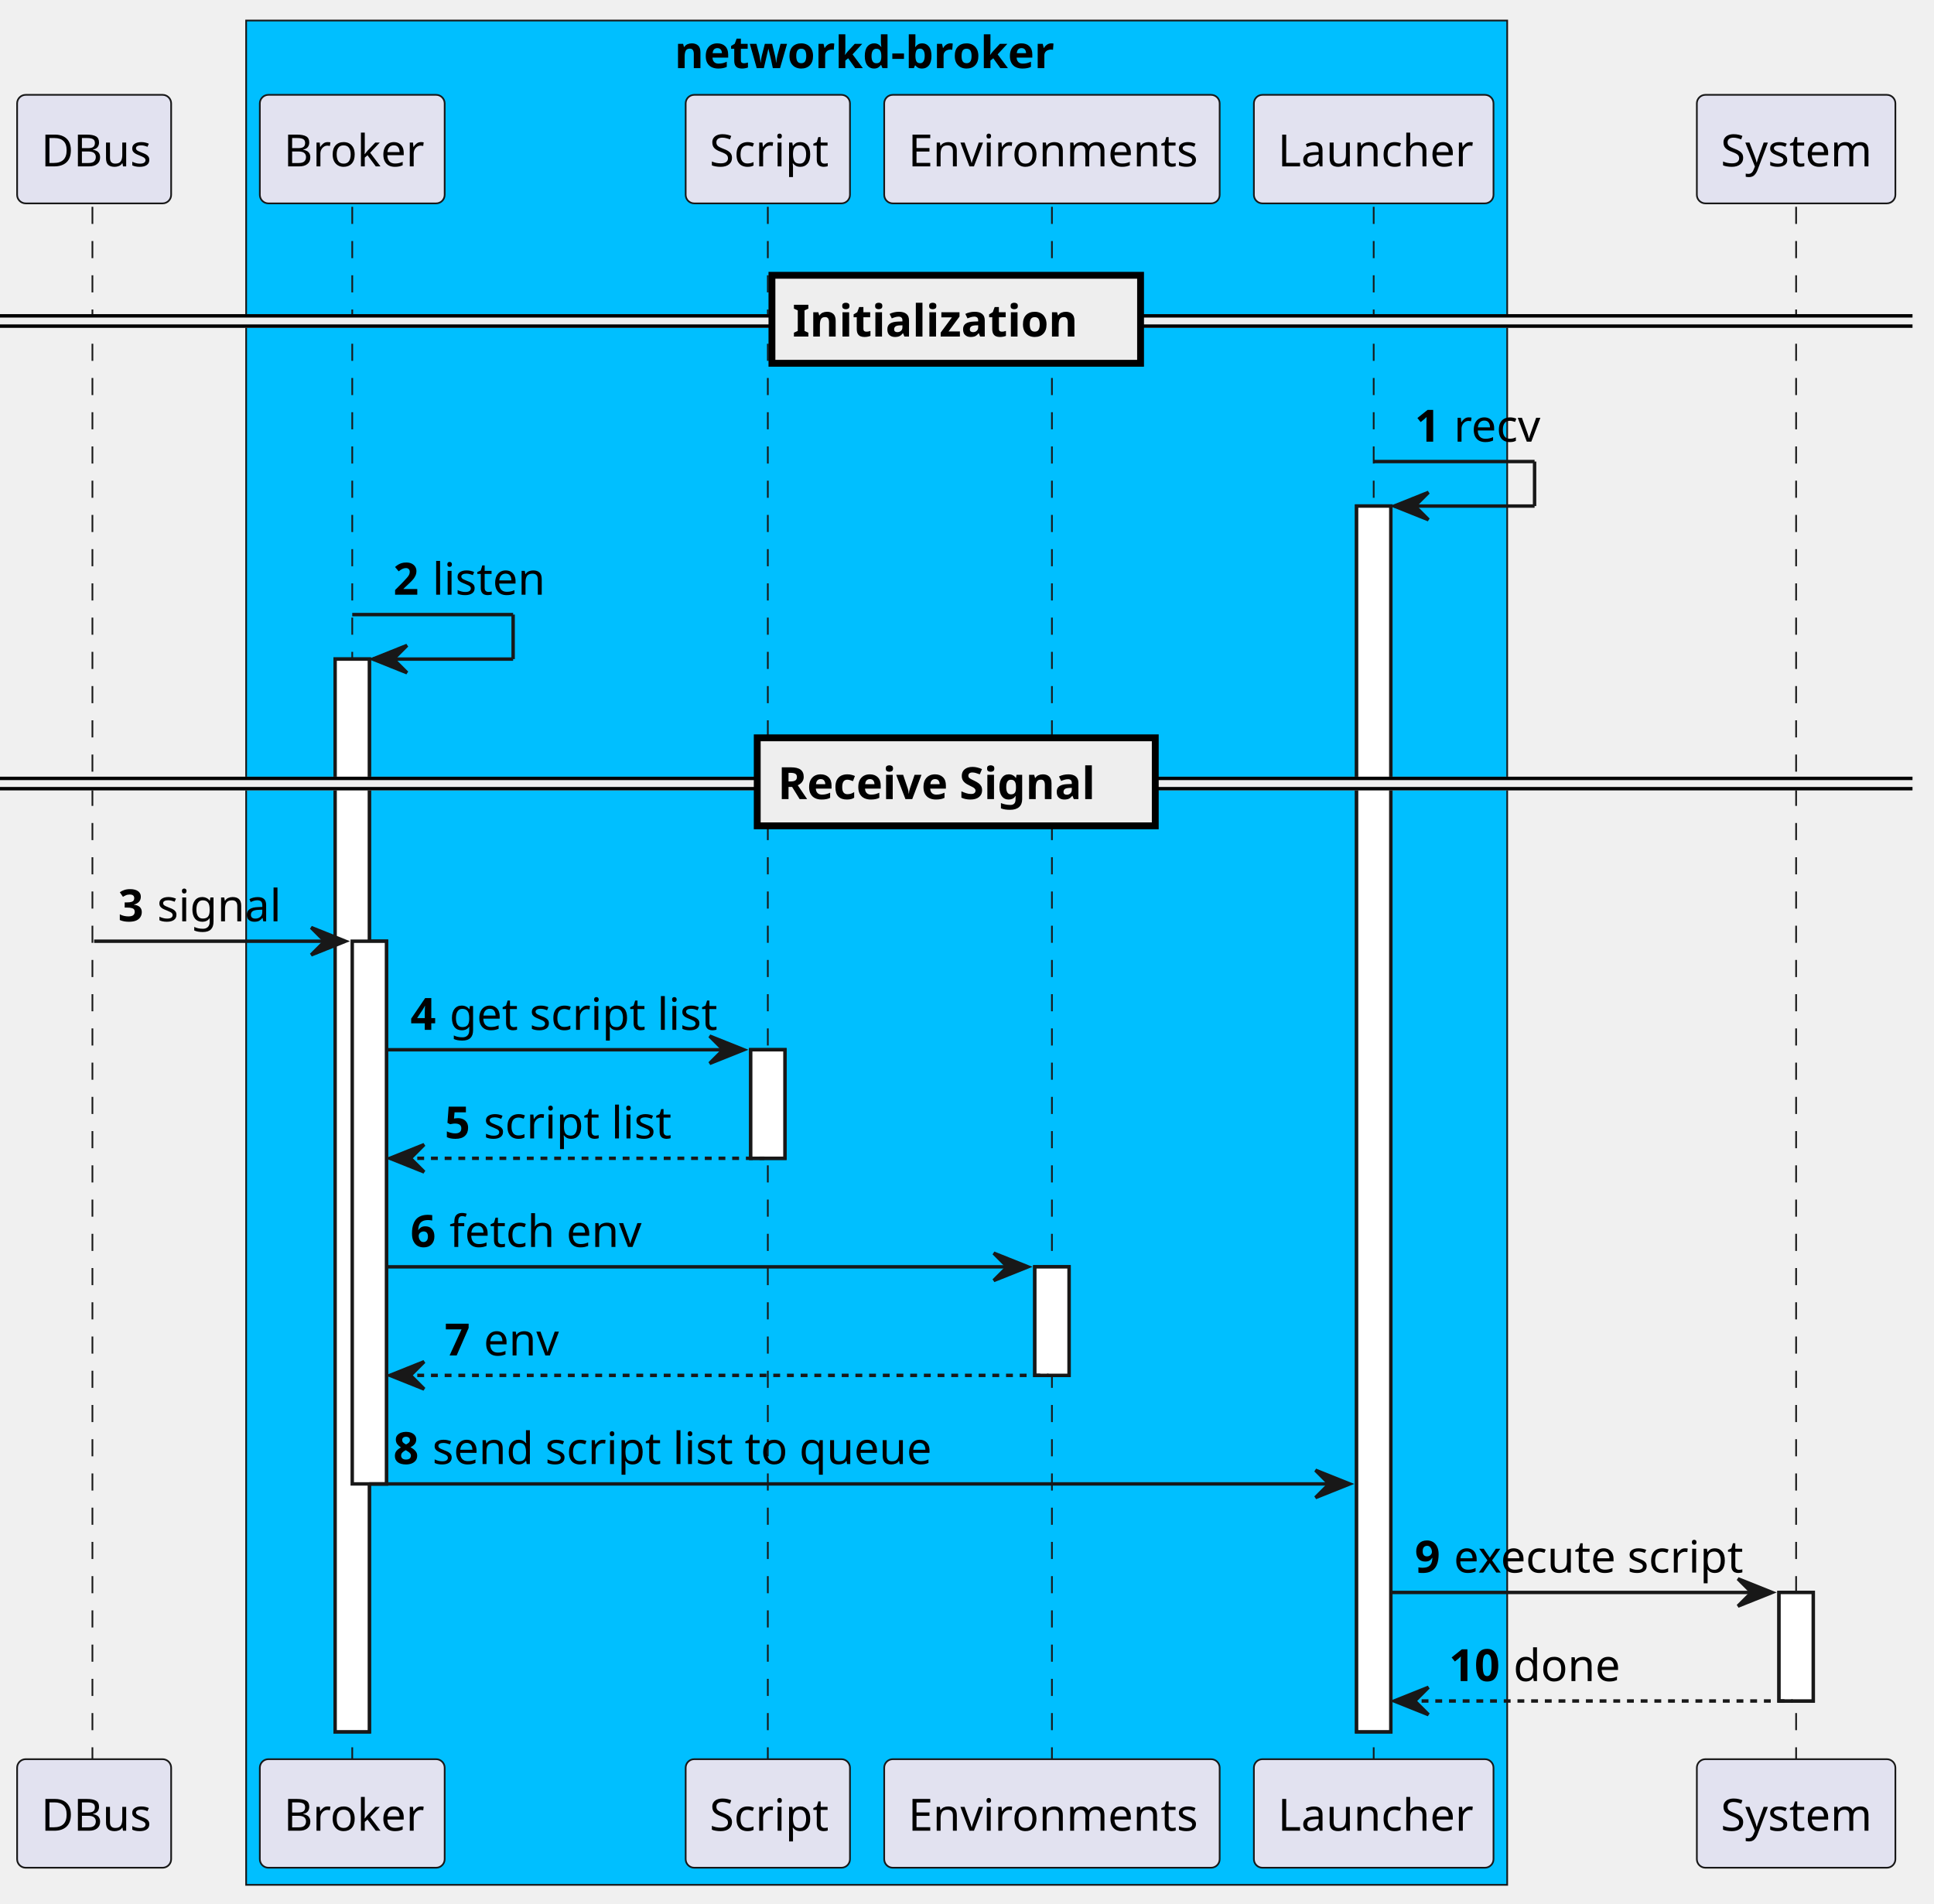
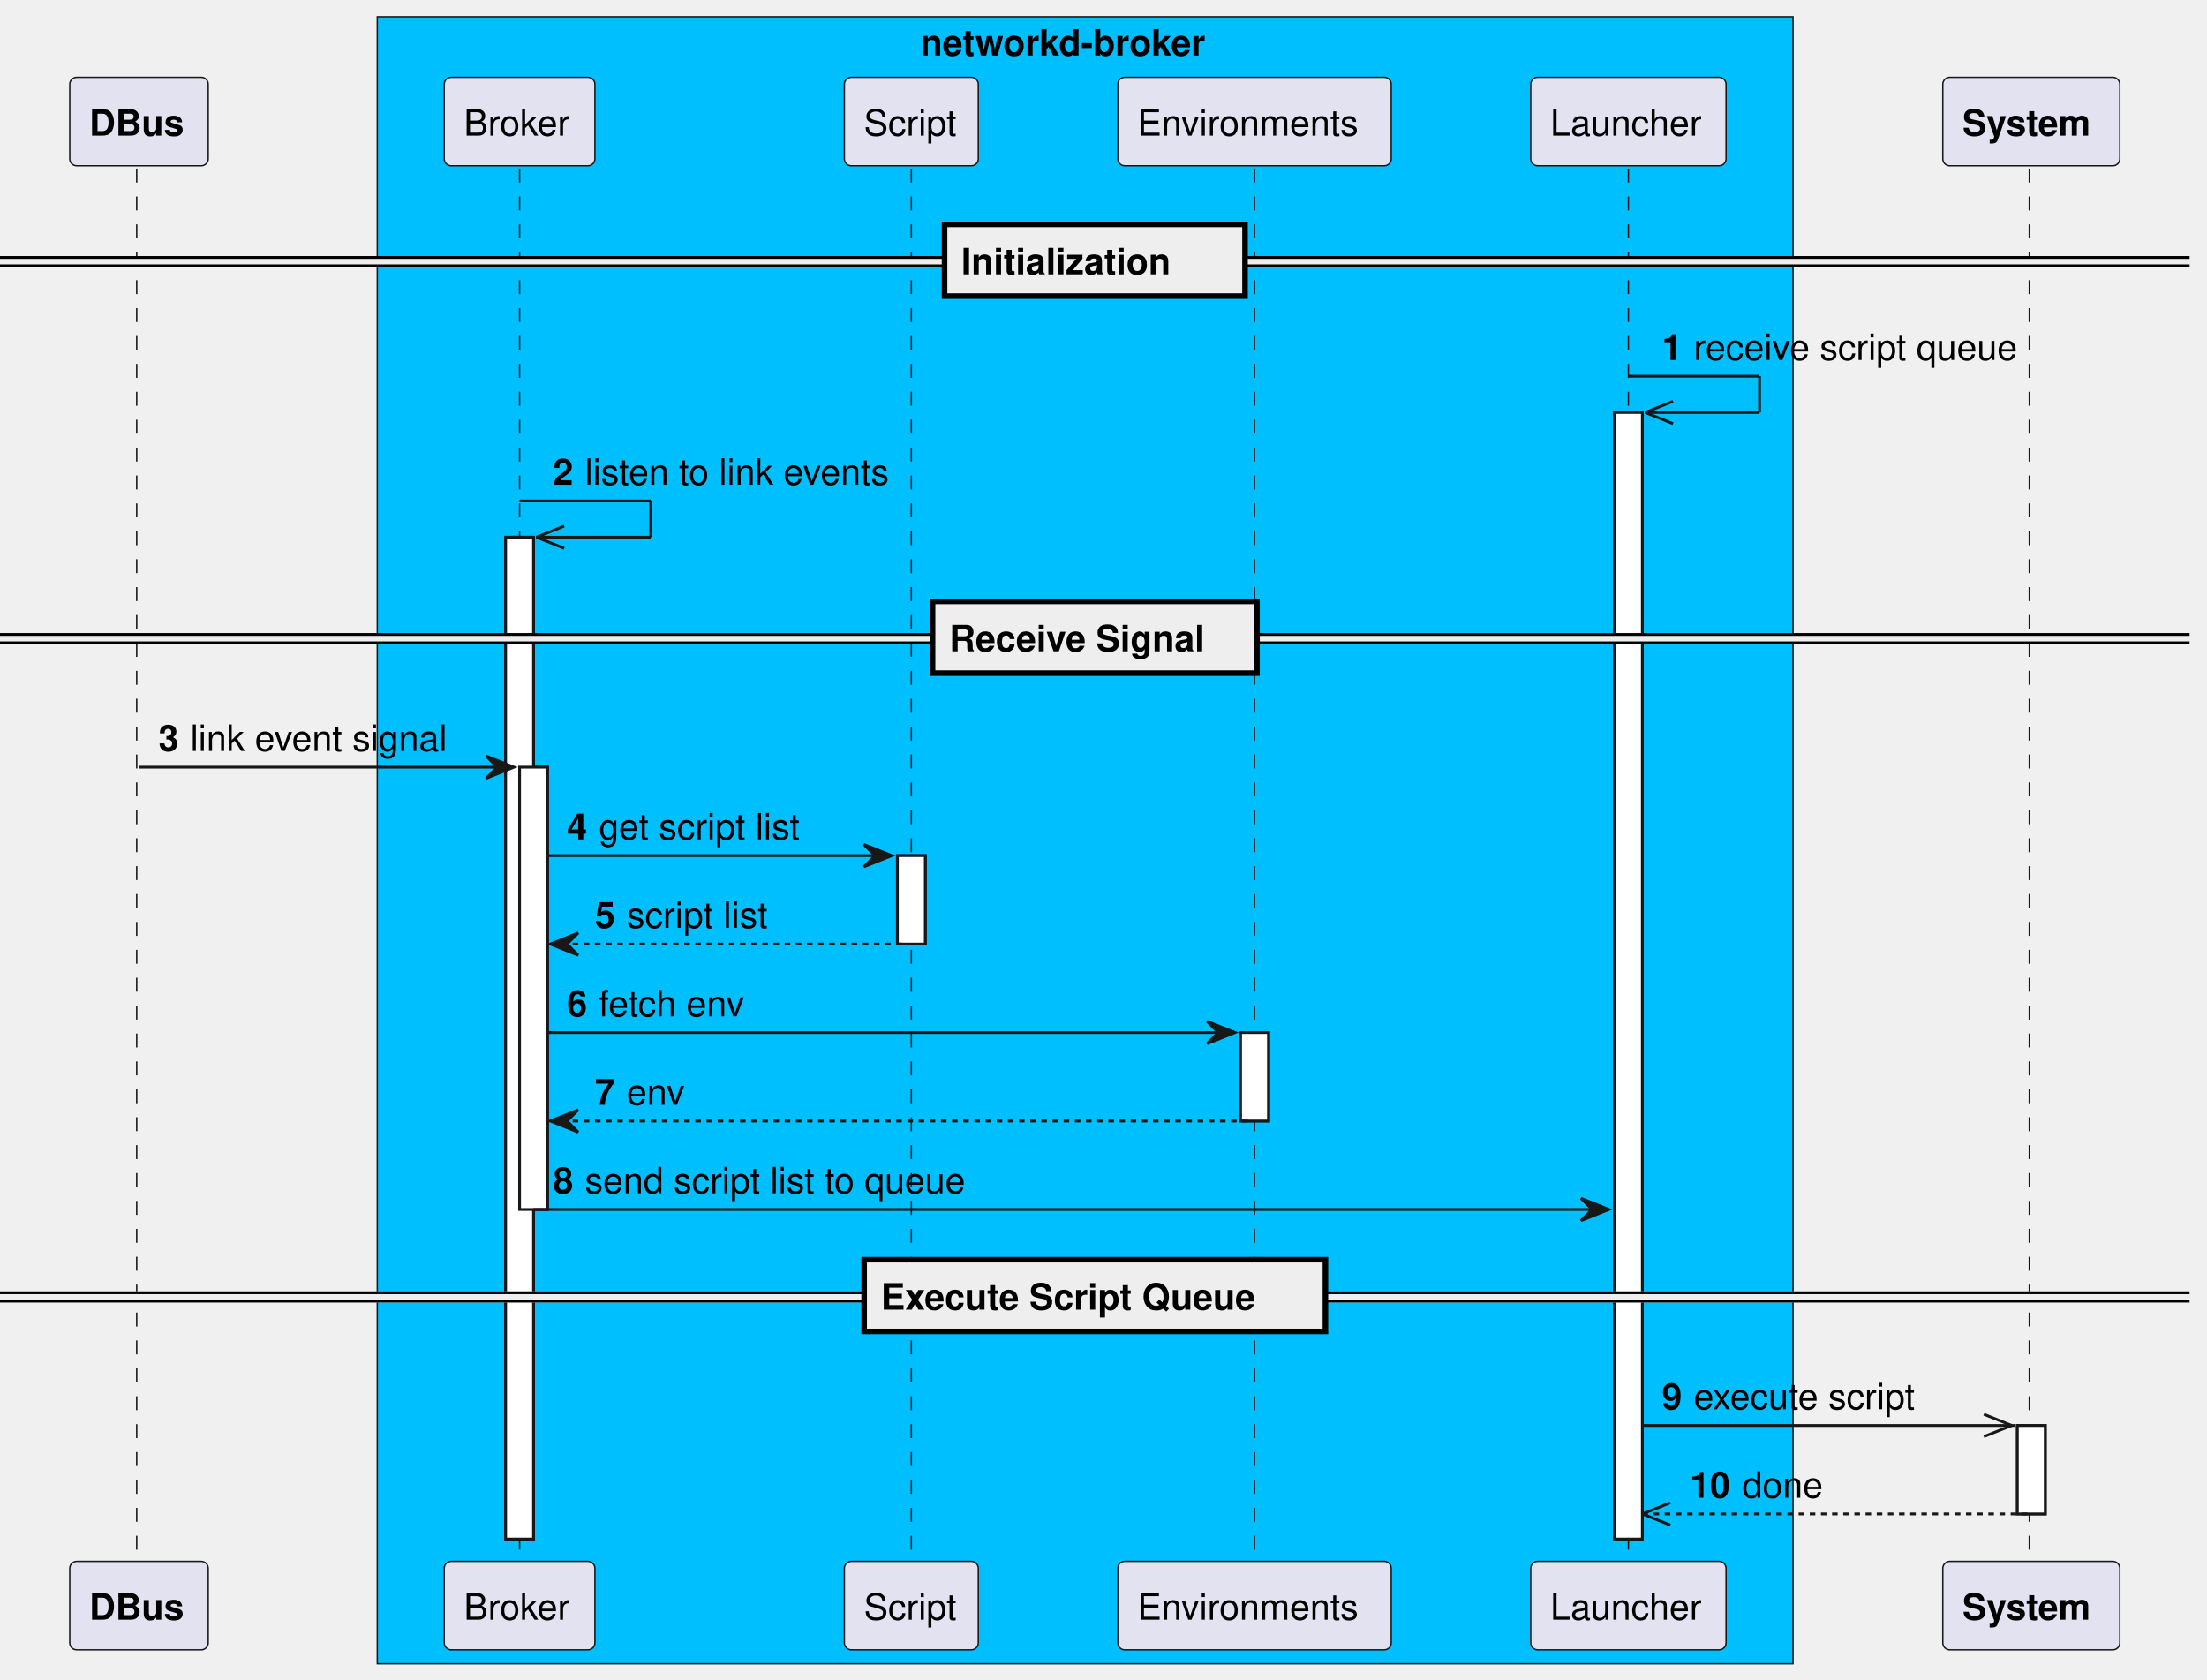
- <svg xmlns="http://www.w3.org/2000/svg" contentStyleType="text/css" height="556px" preserveAspectRatio="none" style="width:565px;height:556px;background:#F0FFFF;" version="1.1" viewBox="0 0 565 556" width="565px" zoomAndPan="magnify">
+ <svg xmlns="http://www.w3.org/2000/svg" contentStyleType="text/css" height="602px" preserveAspectRatio="none" style="width:791px;height:602px;background:#F0FFFF;" version="1.1" viewBox="0 0 791 602" width="791px" zoomAndPan="magnify">
  <defs />
  <g>
-     <rect fill="#00BFFF" height="544.59" style="stroke:#181818;stroke-width:0.5;" width="368.406" x="71.906" y="6" />
-     <text fill="#000000" font-family="&quot;FuraCode Nerd Font&quot;" font-size="13" font-weight="bold" lengthAdjust="spacing" textLength="118.094" x="197.062" y="19.897">networkd-broker</text>
-     <rect fill="#FFFFFF" height="313.354" style="stroke:#181818;stroke-width:1.0;" width="10" x="97.906" y="192.53" />
-     <rect fill="#FFFFFF" height="158.53" style="stroke:#181818;stroke-width:1.0;" width="10" x="102.906" y="274.942" />
-     <rect fill="#FFFFFF" height="31.706" style="stroke:#181818;stroke-width:1.0;" width="10" x="219.312" y="306.648" />
-     <rect fill="#FFFFFF" height="31.706" style="stroke:#181818;stroke-width:1.0;" width="10" x="302.312" y="370.06" />
-     <rect fill="#FFFFFF" height="358.06" style="stroke:#181818;stroke-width:1.0;" width="10" x="396.312" y="147.824" />
-     <rect fill="#FFFFFF" height="31.706" style="stroke:#181818;stroke-width:1.0;" width="10" x="519.719" y="465.178" />
-     <line style="stroke:#181818;stroke-width:0.5;stroke-dasharray:5.0,5.0;" x1="27" x2="27" y1="60.412" y2="514.884" />
-     <line style="stroke:#181818;stroke-width:0.5;stroke-dasharray:5.0,5.0;" x1="102.906" x2="102.906" y1="60.412" y2="514.884" />
-     <line style="stroke:#181818;stroke-width:0.5;stroke-dasharray:5.0,5.0;" x1="224.312" x2="224.312" y1="60.412" y2="514.884" />
-     <line style="stroke:#181818;stroke-width:0.5;stroke-dasharray:5.0,5.0;" x1="307.312" x2="307.312" y1="60.412" y2="514.884" />
-     <line style="stroke:#181818;stroke-width:0.5;stroke-dasharray:5.0,5.0;" x1="401.312" x2="401.312" y1="60.412" y2="514.884" />
-     <line style="stroke:#181818;stroke-width:0.5;stroke-dasharray:5.0,5.0;" x1="524.719" x2="524.719" y1="60.412" y2="514.884" />
-     <rect fill="#E2E2F0" height="31.706" rx="2.5" ry="2.5" style="stroke:#181818;stroke-width:0.5;" width="45" x="5" y="27.706" />
-     <text fill="#000000" font-family="&quot;FuraCode Nerd Font&quot;" font-size="13" lengthAdjust="spacing" textLength="31" x="12" y="48.603">DBus</text>
-     <rect fill="#E2E2F0" height="31.706" rx="2.5" ry="2.5" style="stroke:#181818;stroke-width:0.5;" width="45" x="5" y="513.884" />
-     <text fill="#000000" font-family="&quot;FuraCode Nerd Font&quot;" font-size="13" lengthAdjust="spacing" textLength="31" x="12" y="534.781">DBus</text>
-     <rect fill="#E2E2F0" height="31.706" rx="2.5" ry="2.5" style="stroke:#181818;stroke-width:0.5;" width="54" x="75.906" y="27.706" />
-     <text fill="#000000" font-family="&quot;FuraCode Nerd Font&quot;" font-size="13" lengthAdjust="spacing" textLength="40" x="82.906" y="48.603">Broker</text>
-     <rect fill="#E2E2F0" height="31.706" rx="2.5" ry="2.5" style="stroke:#181818;stroke-width:0.5;" width="54" x="75.906" y="513.884" />
-     <text fill="#000000" font-family="&quot;FuraCode Nerd Font&quot;" font-size="13" lengthAdjust="spacing" textLength="40" x="82.906" y="534.781">Broker</text>
-     <rect fill="#E2E2F0" height="31.706" rx="2.5" ry="2.5" style="stroke:#181818;stroke-width:0.5;" width="48" x="200.312" y="27.706" />
-     <text fill="#000000" font-family="&quot;FuraCode Nerd Font&quot;" font-size="13" lengthAdjust="spacing" textLength="34" x="207.312" y="48.603">Script</text>
-     <rect fill="#E2E2F0" height="31.706" rx="2.5" ry="2.5" style="stroke:#181818;stroke-width:0.5;" width="48" x="200.312" y="513.884" />
-     <text fill="#000000" font-family="&quot;FuraCode Nerd Font&quot;" font-size="13" lengthAdjust="spacing" textLength="34" x="207.312" y="534.781">Script</text>
-     <rect fill="#E2E2F0" height="31.706" rx="2.5" ry="2.5" style="stroke:#181818;stroke-width:0.5;" width="98" x="258.312" y="27.706" />
-     <text fill="#000000" font-family="&quot;FuraCode Nerd Font&quot;" font-size="13" lengthAdjust="spacing" textLength="84" x="265.312" y="48.603">Environments</text>
-     <rect fill="#E2E2F0" height="31.706" rx="2.5" ry="2.5" style="stroke:#181818;stroke-width:0.5;" width="98" x="258.312" y="513.884" />
-     <text fill="#000000" font-family="&quot;FuraCode Nerd Font&quot;" font-size="13" lengthAdjust="spacing" textLength="84" x="265.312" y="534.781">Environments</text>
-     <rect fill="#E2E2F0" height="31.706" rx="2.5" ry="2.5" style="stroke:#181818;stroke-width:0.5;" width="70" x="366.312" y="27.706" />
-     <text fill="#000000" font-family="&quot;FuraCode Nerd Font&quot;" font-size="13" lengthAdjust="spacing" textLength="56" x="373.312" y="48.603">Launcher</text>
-     <rect fill="#E2E2F0" height="31.706" rx="2.5" ry="2.5" style="stroke:#181818;stroke-width:0.5;" width="70" x="366.312" y="513.884" />
-     <text fill="#000000" font-family="&quot;FuraCode Nerd Font&quot;" font-size="13" lengthAdjust="spacing" textLength="56" x="373.312" y="534.781">Launcher</text>
-     <rect fill="#E2E2F0" height="31.706" rx="2.5" ry="2.5" style="stroke:#181818;stroke-width:0.5;" width="58" x="495.719" y="27.706" />
-     <text fill="#000000" font-family="&quot;FuraCode Nerd Font&quot;" font-size="13" lengthAdjust="spacing" textLength="44" x="502.719" y="48.603">System</text>
-     <rect fill="#E2E2F0" height="31.706" rx="2.5" ry="2.5" style="stroke:#181818;stroke-width:0.5;" width="58" x="495.719" y="513.884" />
-     <text fill="#000000" font-family="&quot;FuraCode Nerd Font&quot;" font-size="13" lengthAdjust="spacing" textLength="44" x="502.719" y="534.781">System</text>
-     <rect fill="#FFFFFF" height="313.354" style="stroke:#181818;stroke-width:1.0;" width="10" x="97.906" y="192.53" />
-     <rect fill="#FFFFFF" height="158.53" style="stroke:#181818;stroke-width:1.0;" width="10" x="102.906" y="274.942" />
-     <rect fill="#FFFFFF" height="31.706" style="stroke:#181818;stroke-width:1.0;" width="10" x="219.312" y="306.648" />
-     <rect fill="#FFFFFF" height="31.706" style="stroke:#181818;stroke-width:1.0;" width="10" x="302.312" y="370.06" />
-     <rect fill="#FFFFFF" height="358.06" style="stroke:#181818;stroke-width:1.0;" width="10" x="396.312" y="147.824" />
-     <rect fill="#FFFFFF" height="31.706" style="stroke:#181818;stroke-width:1.0;" width="10" x="519.719" y="465.178" />
-     <rect fill="#EEEEEE" height="3" style="stroke:#EEEEEE;stroke-width:1.0;" width="558.719" x="0" y="92.265" />
-     <line style="stroke:#000000;stroke-width:1.0;" x1="0" x2="558.719" y1="92.265" y2="92.265" />
-     <line style="stroke:#000000;stroke-width:1.0;" x1="0" x2="558.719" y1="95.265" y2="95.265" />
-     <rect fill="#EEEEEE" height="25.706" style="stroke:#000000;stroke-width:2.0;" width="107.688" x="225.516" y="80.412" />
-     <text fill="#000000" font-family="&quot;FuraCode Nerd Font&quot;" font-size="13" font-weight="bold" lengthAdjust="spacing" textLength="90.688" x="231.516" y="98.309">Initialization</text>
-     <line style="stroke:#181818;stroke-width:1.0;" x1="401.312" x2="448.312" y1="134.824" y2="134.824" />
-     <line style="stroke:#181818;stroke-width:1.0;" x1="448.312" x2="448.312" y1="134.824" y2="147.824" />
-     <line style="stroke:#181818;stroke-width:1.0;" x1="407.312" x2="448.312" y1="147.824" y2="147.824" />
-     <polygon fill="#181818" points="417.312,143.824,407.312,147.824,417.312,151.824,413.312,147.824" style="stroke:#181818;stroke-width:1.0;" />
-     <text fill="#000000" font-family="&quot;FuraCode Nerd Font&quot;" font-size="13" font-weight="bold" lengthAdjust="spacing" textLength="7.406" x="413.312" y="129.015">1</text>
-     <text fill="#000000" font-family="&quot;FuraCode Nerd Font&quot;" font-size="13" lengthAdjust="spacing" textLength="25" x="424.719" y="129.015">recv</text>
-     <line style="stroke:#181818;stroke-width:1.0;" x1="102.906" x2="149.906" y1="179.53" y2="179.53" />
-     <line style="stroke:#181818;stroke-width:1.0;" x1="149.906" x2="149.906" y1="179.53" y2="192.53" />
-     <line style="stroke:#181818;stroke-width:1.0;" x1="108.906" x2="149.906" y1="192.53" y2="192.53" />
-     <polygon fill="#181818" points="118.906,188.53,108.906,192.53,118.906,196.53,114.906,192.53" style="stroke:#181818;stroke-width:1.0;" />
-     <text fill="#000000" font-family="&quot;FuraCode Nerd Font&quot;" font-size="13" font-weight="bold" lengthAdjust="spacing" textLength="7.406" x="114.906" y="173.721">2</text>
-     <text fill="#000000" font-family="&quot;FuraCode Nerd Font&quot;" font-size="13" lengthAdjust="spacing" textLength="32" x="126.312" y="173.721">listen</text>
-     <rect fill="#EEEEEE" height="3" style="stroke:#EEEEEE;stroke-width:1.0;" width="558.719" x="0" y="227.383" />
-     <line style="stroke:#000000;stroke-width:1.0;" x1="0" x2="558.719" y1="227.383" y2="227.383" />
-     <line style="stroke:#000000;stroke-width:1.0;" x1="0" x2="558.719" y1="230.383" y2="230.383" />
-     <rect fill="#EEEEEE" height="25.706" style="stroke:#000000;stroke-width:2.0;" width="116.281" x="221.219" y="215.53" />
-     <text fill="#000000" font-family="&quot;FuraCode Nerd Font&quot;" font-size="13" font-weight="bold" lengthAdjust="spacing" textLength="99.281" x="227.219" y="233.427">Receive Signal</text>
-     <polygon fill="#181818" points="90.906,270.942,100.906,274.942,90.906,278.942,94.906,274.942" style="stroke:#181818;stroke-width:1.0;" />
-     <line style="stroke:#181818;stroke-width:1.0;" x1="27.5" x2="96.906" y1="274.942" y2="274.942" />
-     <text fill="#000000" font-family="&quot;FuraCode Nerd Font&quot;" font-size="13" font-weight="bold" lengthAdjust="spacing" textLength="7.406" x="34.5" y="269.133">3</text>
-     <text fill="#000000" font-family="&quot;FuraCode Nerd Font&quot;" font-size="13" lengthAdjust="spacing" textLength="35" x="45.906" y="269.133">signal</text>
-     <polygon fill="#181818" points="207.312,302.648,217.312,306.648,207.312,310.648,211.312,306.648" style="stroke:#181818;stroke-width:1.0;" />
-     <line style="stroke:#181818;stroke-width:1.0;" x1="112.906" x2="213.312" y1="306.648" y2="306.648" />
-     <text fill="#000000" font-family="&quot;FuraCode Nerd Font&quot;" font-size="13" font-weight="bold" lengthAdjust="spacing" textLength="7.406" x="119.906" y="300.839">4</text>
-     <text fill="#000000" font-family="&quot;FuraCode Nerd Font&quot;" font-size="13" lengthAdjust="spacing" textLength="76" x="131.312" y="300.839">get script list</text>
-     <polygon fill="#181818" points="123.906,334.354,113.906,338.354,123.906,342.354,119.906,338.354" style="stroke:#181818;stroke-width:1.0;" />
-     <line style="stroke:#181818;stroke-width:1.0;stroke-dasharray:2.0,2.0;" x1="117.906" x2="223.312" y1="338.354" y2="338.354" />
-     <text fill="#000000" font-family="&quot;FuraCode Nerd Font&quot;" font-size="13" font-weight="bold" lengthAdjust="spacing" textLength="7.406" x="129.906" y="332.545">5</text>
-     <text fill="#000000" font-family="&quot;FuraCode Nerd Font&quot;" font-size="13" lengthAdjust="spacing" textLength="53" x="141.312" y="332.545">script list</text>
-     <polygon fill="#181818" points="290.312,366.06,300.312,370.06,290.312,374.06,294.312,370.06" style="stroke:#181818;stroke-width:1.0;" />
-     <line style="stroke:#181818;stroke-width:1.0;" x1="112.906" x2="296.312" y1="370.06" y2="370.06" />
-     <text fill="#000000" font-family="&quot;FuraCode Nerd Font&quot;" font-size="13" font-weight="bold" lengthAdjust="spacing" textLength="7.406" x="119.906" y="364.251">6</text>
-     <text fill="#000000" font-family="&quot;FuraCode Nerd Font&quot;" font-size="13" lengthAdjust="spacing" textLength="55" x="131.312" y="364.251">fetch env</text>
-     <polygon fill="#181818" points="123.906,397.766,113.906,401.766,123.906,405.766,119.906,401.766" style="stroke:#181818;stroke-width:1.0;" />
-     <line style="stroke:#181818;stroke-width:1.0;stroke-dasharray:2.0,2.0;" x1="117.906" x2="306.312" y1="401.766" y2="401.766" />
-     <text fill="#000000" font-family="&quot;FuraCode Nerd Font&quot;" font-size="13" font-weight="bold" lengthAdjust="spacing" textLength="7.406" x="129.906" y="395.957">7</text>
-     <text fill="#000000" font-family="&quot;FuraCode Nerd Font&quot;" font-size="13" lengthAdjust="spacing" textLength="22" x="141.312" y="395.957">env</text>
-     <polygon fill="#181818" points="384.312,429.472,394.312,433.472,384.312,437.472,388.312,433.472" style="stroke:#181818;stroke-width:1.0;" />
-     <line style="stroke:#181818;stroke-width:1.0;" x1="107.906" x2="390.312" y1="433.472" y2="433.472" />
-     <text fill="#000000" font-family="&quot;FuraCode Nerd Font&quot;" font-size="13" font-weight="bold" lengthAdjust="spacing" textLength="7.406" x="114.906" y="427.663">8</text>
-     <text fill="#000000" font-family="&quot;FuraCode Nerd Font&quot;" font-size="13" lengthAdjust="spacing" textLength="142" x="126.312" y="427.663">send script list to queue</text>
-     <polygon fill="#181818" points="507.719,461.178,517.719,465.178,507.719,469.178,511.719,465.178" style="stroke:#181818;stroke-width:1.0;" />
-     <line style="stroke:#181818;stroke-width:1.0;" x1="406.312" x2="513.719" y1="465.178" y2="465.178" />
-     <text fill="#000000" font-family="&quot;FuraCode Nerd Font&quot;" font-size="13" font-weight="bold" lengthAdjust="spacing" textLength="7.406" x="413.312" y="459.369">9</text>
-     <text fill="#000000" font-family="&quot;FuraCode Nerd Font&quot;" font-size="13" lengthAdjust="spacing" textLength="83" x="424.719" y="459.369">execute script</text>
-     <polygon fill="#181818" points="417.312,492.884,407.312,496.884,417.312,500.884,413.312,496.884" style="stroke:#181818;stroke-width:1.0;" />
-     <line style="stroke:#181818;stroke-width:1.0;stroke-dasharray:2.0,2.0;" x1="411.312" x2="523.719" y1="496.884" y2="496.884" />
-     <text fill="#000000" font-family="&quot;FuraCode Nerd Font&quot;" font-size="13" font-weight="bold" lengthAdjust="spacing" textLength="14.812" x="423.312" y="491.075">10</text>
-     <text fill="#000000" font-family="&quot;FuraCode Nerd Font&quot;" font-size="13" lengthAdjust="spacing" textLength="31" x="442.125" y="491.075">done</text>
+     <rect fill="#00BFFF" height="590.296" style="stroke:#181818;stroke-width:0.5;" width="507.406" x="135.219" y="6" />
+     <text fill="#000000" font-family="&quot;Helvetica&quot;" font-size="13" font-weight="bold" lengthAdjust="spacing" textLength="118.094" x="329.875" y="19.897">networkd-broker</text>
+     <rect fill="#FFFFFF" height="359.06" style="stroke:#181818;stroke-width:1.0;" width="10" x="181.219" y="192.53" />
+     <rect fill="#FFFFFF" height="158.53" style="stroke:#181818;stroke-width:1.0;" width="10" x="186.219" y="274.942" />
+     <rect fill="#FFFFFF" height="31.706" style="stroke:#181818;stroke-width:1.0;" width="10" x="321.625" y="306.648" />
+     <rect fill="#FFFFFF" height="31.706" style="stroke:#181818;stroke-width:1.0;" width="10" x="444.625" y="370.06" />
+     <rect fill="#FFFFFF" height="403.766" style="stroke:#181818;stroke-width:1.0;" width="10" x="578.625" y="147.824" />
+     <rect fill="#FFFFFF" height="31.706" style="stroke:#181818;stroke-width:1.0;" width="10" x="723.031" y="510.884" />
+     <line style="stroke:#181818;stroke-width:0.5;stroke-dasharray:5.0,5.0;" x1="49" x2="49" y1="60.412" y2="560.59" />
+     <line style="stroke:#181818;stroke-width:0.5;stroke-dasharray:5.0,5.0;" x1="186.219" x2="186.219" y1="60.412" y2="560.59" />
+     <line style="stroke:#181818;stroke-width:0.5;stroke-dasharray:5.0,5.0;" x1="326.625" x2="326.625" y1="60.412" y2="560.59" />
+     <line style="stroke:#181818;stroke-width:0.5;stroke-dasharray:5.0,5.0;" x1="449.625" x2="449.625" y1="60.412" y2="560.59" />
+     <line style="stroke:#181818;stroke-width:0.5;stroke-dasharray:5.0,5.0;" x1="583.625" x2="583.625" y1="60.412" y2="560.59" />
+     <line style="stroke:#181818;stroke-width:0.5;stroke-dasharray:5.0,5.0;" x1="727.312" x2="727.312" y1="60.412" y2="560.59" />
+     <rect fill="#E2E2F0" height="31.706" rx="2.5" ry="2.5" style="stroke:#181818;stroke-width:0.5;" width="49.625" x="25" y="27.706" />
+     <text fill="#000000" font-family="&quot;Helvetica&quot;" font-size="13" font-weight="bold" lengthAdjust="spacing" textLength="35.625" x="32" y="48.603">DBus</text>
+     <rect fill="#E2E2F0" height="31.706" rx="2.5" ry="2.5" style="stroke:#181818;stroke-width:0.5;" width="49.625" x="25" y="559.59" />
+     <text fill="#000000" font-family="&quot;Helvetica&quot;" font-size="13" font-weight="bold" lengthAdjust="spacing" textLength="35.625" x="32" y="580.487">DBus</text>
+     <rect fill="#E2E2F0" height="31.706" rx="2.5" ry="2.5" style="stroke:#181818;stroke-width:0.5;" width="54" x="159.219" y="27.706" />
+     <text fill="#000000" font-family="&quot;Helvetica&quot;" font-size="13" lengthAdjust="spacing" textLength="40" x="166.219" y="48.603">Broker</text>
+     <rect fill="#E2E2F0" height="31.706" rx="2.5" ry="2.5" style="stroke:#181818;stroke-width:0.5;" width="54" x="159.219" y="559.59" />
+     <text fill="#000000" font-family="&quot;Helvetica&quot;" font-size="13" lengthAdjust="spacing" textLength="40" x="166.219" y="580.487">Broker</text>
+     <rect fill="#E2E2F0" height="31.706" rx="2.5" ry="2.5" style="stroke:#181818;stroke-width:0.5;" width="48" x="302.625" y="27.706" />
+     <text fill="#000000" font-family="&quot;Helvetica&quot;" font-size="13" lengthAdjust="spacing" textLength="34" x="309.625" y="48.603">Script</text>
+     <rect fill="#E2E2F0" height="31.706" rx="2.5" ry="2.5" style="stroke:#181818;stroke-width:0.5;" width="48" x="302.625" y="559.59" />
+     <text fill="#000000" font-family="&quot;Helvetica&quot;" font-size="13" lengthAdjust="spacing" textLength="34" x="309.625" y="580.487">Script</text>
+     <rect fill="#E2E2F0" height="31.706" rx="2.5" ry="2.5" style="stroke:#181818;stroke-width:0.5;" width="98" x="400.625" y="27.706" />
+     <text fill="#000000" font-family="&quot;Helvetica&quot;" font-size="13" lengthAdjust="spacing" textLength="84" x="407.625" y="48.603">Environments</text>
+     <rect fill="#E2E2F0" height="31.706" rx="2.5" ry="2.5" style="stroke:#181818;stroke-width:0.5;" width="98" x="400.625" y="559.59" />
+     <text fill="#000000" font-family="&quot;Helvetica&quot;" font-size="13" lengthAdjust="spacing" textLength="84" x="407.625" y="580.487">Environments</text>
+     <rect fill="#E2E2F0" height="31.706" rx="2.5" ry="2.5" style="stroke:#181818;stroke-width:0.5;" width="70" x="548.625" y="27.706" />
+     <text fill="#000000" font-family="&quot;Helvetica&quot;" font-size="13" lengthAdjust="spacing" textLength="56" x="555.625" y="48.603">Launcher</text>
+     <rect fill="#E2E2F0" height="31.706" rx="2.5" ry="2.5" style="stroke:#181818;stroke-width:0.5;" width="70" x="548.625" y="559.59" />
+     <text fill="#000000" font-family="&quot;Helvetica&quot;" font-size="13" lengthAdjust="spacing" textLength="56" x="555.625" y="580.487">Launcher</text>
+     <rect fill="#E2E2F0" height="31.706" rx="2.5" ry="2.5" style="stroke:#181818;stroke-width:0.5;" width="63.438" x="696.312" y="27.706" />
+     <text fill="#000000" font-family="&quot;Helvetica&quot;" font-size="13" font-weight="bold" lengthAdjust="spacing" textLength="49.438" x="703.312" y="48.603">System</text>
+     <rect fill="#E2E2F0" height="31.706" rx="2.5" ry="2.5" style="stroke:#181818;stroke-width:0.5;" width="63.438" x="696.312" y="559.59" />
+     <text fill="#000000" font-family="&quot;Helvetica&quot;" font-size="13" font-weight="bold" lengthAdjust="spacing" textLength="49.438" x="703.312" y="580.487">System</text>
+     <rect fill="#FFFFFF" height="359.06" style="stroke:#181818;stroke-width:1.0;" width="10" x="181.219" y="192.53" />
+     <rect fill="#FFFFFF" height="158.53" style="stroke:#181818;stroke-width:1.0;" width="10" x="186.219" y="274.942" />
+     <rect fill="#FFFFFF" height="31.706" style="stroke:#181818;stroke-width:1.0;" width="10" x="321.625" y="306.648" />
+     <rect fill="#FFFFFF" height="31.706" style="stroke:#181818;stroke-width:1.0;" width="10" x="444.625" y="370.06" />
+     <rect fill="#FFFFFF" height="403.766" style="stroke:#181818;stroke-width:1.0;" width="10" x="578.625" y="147.824" />
+     <rect fill="#FFFFFF" height="31.706" style="stroke:#181818;stroke-width:1.0;" width="10" x="723.031" y="510.884" />
+     <rect fill="#EEEEEE" height="3" style="stroke:#EEEEEE;stroke-width:1.0;" width="784.75" x="0" y="92.265" />
+     <line style="stroke:#000000;stroke-width:1.0;" x1="0" x2="784.75" y1="92.265" y2="92.265" />
+     <line style="stroke:#000000;stroke-width:1.0;" x1="0" x2="784.75" y1="95.265" y2="95.265" />
+     <rect fill="#EEEEEE" height="25.706" style="stroke:#000000;stroke-width:2.0;" width="107.688" x="338.531" y="80.412" />
+     <text fill="#000000" font-family="&quot;Helvetica&quot;" font-size="13" font-weight="bold" lengthAdjust="spacing" textLength="90.688" x="344.531" y="98.309">Initialization</text>
+     <line style="stroke:#181818;stroke-width:1.0;" x1="583.625" x2="630.625" y1="134.824" y2="134.824" />
+     <line style="stroke:#181818;stroke-width:1.0;" x1="630.625" x2="630.625" y1="134.824" y2="147.824" />
+     <line style="stroke:#181818;stroke-width:1.0;" x1="589.625" x2="630.625" y1="147.824" y2="147.824" />
+     <line style="stroke:#181818;stroke-width:1.0;" x1="589.625" x2="599.625" y1="147.824" y2="143.824" />
+     <line style="stroke:#181818;stroke-width:1.0;" x1="589.625" x2="599.625" y1="147.824" y2="151.824" />
+     <text fill="#000000" font-family="&quot;Helvetica&quot;" font-size="13" font-weight="bold" lengthAdjust="spacing" textLength="7.406" x="595.625" y="129.015">1</text>
+     <text fill="#000000" font-family="&quot;Helvetica&quot;" font-size="13" lengthAdjust="spacing" textLength="119" x="607.031" y="129.015">receive script queue</text>
+     <line style="stroke:#181818;stroke-width:1.0;" x1="186.219" x2="233.219" y1="179.53" y2="179.53" />
+     <line style="stroke:#181818;stroke-width:1.0;" x1="233.219" x2="233.219" y1="179.53" y2="192.53" />
+     <line style="stroke:#181818;stroke-width:1.0;" x1="192.219" x2="233.219" y1="192.53" y2="192.53" />
+     <line style="stroke:#181818;stroke-width:1.0;" x1="192.219" x2="202.219" y1="192.53" y2="188.53" />
+     <line style="stroke:#181818;stroke-width:1.0;" x1="192.219" x2="202.219" y1="192.53" y2="196.53" />
+     <text fill="#000000" font-family="&quot;Helvetica&quot;" font-size="13" font-weight="bold" lengthAdjust="spacing" textLength="7.406" x="198.219" y="173.721">2</text>
+     <text fill="#000000" font-family="&quot;Helvetica&quot;" font-size="13" lengthAdjust="spacing" textLength="115" x="209.625" y="173.721">listen to link events</text>
+     <rect fill="#EEEEEE" height="3" style="stroke:#EEEEEE;stroke-width:1.0;" width="784.75" x="0" y="227.383" />
+     <line style="stroke:#000000;stroke-width:1.0;" x1="0" x2="784.75" y1="227.383" y2="227.383" />
+     <line style="stroke:#000000;stroke-width:1.0;" x1="0" x2="784.75" y1="230.383" y2="230.383" />
+     <rect fill="#EEEEEE" height="25.706" style="stroke:#000000;stroke-width:2.0;" width="116.281" x="334.234" y="215.53" />
+     <text fill="#000000" font-family="&quot;Helvetica&quot;" font-size="13" font-weight="bold" lengthAdjust="spacing" textLength="99.281" x="340.234" y="233.427">Receive Signal</text>
+     <polygon fill="#181818" points="174.219,270.942,184.219,274.942,174.219,278.942,178.219,274.942" style="stroke:#181818;stroke-width:1.0;" />
+     <line style="stroke:#181818;stroke-width:1.0;" x1="49.812" x2="180.219" y1="274.942" y2="274.942" />
+     <text fill="#000000" font-family="&quot;Helvetica&quot;" font-size="13" font-weight="bold" lengthAdjust="spacing" textLength="7.406" x="56.812" y="269.133">3</text>
+     <text fill="#000000" font-family="&quot;Helvetica&quot;" font-size="13" lengthAdjust="spacing" textLength="96" x="68.219" y="269.133">link event signal</text>
+     <polygon fill="#181818" points="309.625,302.648,319.625,306.648,309.625,310.648,313.625,306.648" style="stroke:#181818;stroke-width:1.0;" />
+     <line style="stroke:#181818;stroke-width:1.0;" x1="196.219" x2="315.625" y1="306.648" y2="306.648" />
+     <text fill="#000000" font-family="&quot;Helvetica&quot;" font-size="13" font-weight="bold" lengthAdjust="spacing" textLength="7.406" x="203.219" y="300.839">4</text>
+     <text fill="#000000" font-family="&quot;Helvetica&quot;" font-size="13" lengthAdjust="spacing" textLength="76" x="214.625" y="300.839">get script list</text>
+     <polygon fill="#181818" points="207.219,334.354,197.219,338.354,207.219,342.354,203.219,338.354" style="stroke:#181818;stroke-width:1.0;" />
+     <line style="stroke:#181818;stroke-width:1.0;stroke-dasharray:2.0,2.0;" x1="201.219" x2="325.625" y1="338.354" y2="338.354" />
+     <text fill="#000000" font-family="&quot;Helvetica&quot;" font-size="13" font-weight="bold" lengthAdjust="spacing" textLength="7.406" x="213.219" y="332.545">5</text>
+     <text fill="#000000" font-family="&quot;Helvetica&quot;" font-size="13" lengthAdjust="spacing" textLength="53" x="224.625" y="332.545">script list</text>
+     <polygon fill="#181818" points="432.625,366.06,442.625,370.06,432.625,374.06,436.625,370.06" style="stroke:#181818;stroke-width:1.0;" />
+     <line style="stroke:#181818;stroke-width:1.0;" x1="196.219" x2="438.625" y1="370.06" y2="370.06" />
+     <text fill="#000000" font-family="&quot;Helvetica&quot;" font-size="13" font-weight="bold" lengthAdjust="spacing" textLength="7.406" x="203.219" y="364.251">6</text>
+     <text fill="#000000" font-family="&quot;Helvetica&quot;" font-size="13" lengthAdjust="spacing" textLength="55" x="214.625" y="364.251">fetch env</text>
+     <polygon fill="#181818" points="207.219,397.766,197.219,401.766,207.219,405.766,203.219,401.766" style="stroke:#181818;stroke-width:1.0;" />
+     <line style="stroke:#181818;stroke-width:1.0;stroke-dasharray:2.0,2.0;" x1="201.219" x2="448.625" y1="401.766" y2="401.766" />
+     <text fill="#000000" font-family="&quot;Helvetica&quot;" font-size="13" font-weight="bold" lengthAdjust="spacing" textLength="7.406" x="213.219" y="395.957">7</text>
+     <text fill="#000000" font-family="&quot;Helvetica&quot;" font-size="13" lengthAdjust="spacing" textLength="22" x="224.625" y="395.957">env</text>
+     <polygon fill="#181818" points="566.625,429.472,576.625,433.472,566.625,437.472,570.625,433.472" style="stroke:#181818;stroke-width:1.0;" />
+     <line style="stroke:#181818;stroke-width:1.0;" x1="191.219" x2="572.625" y1="433.472" y2="433.472" />
+     <text fill="#000000" font-family="&quot;Helvetica&quot;" font-size="13" font-weight="bold" lengthAdjust="spacing" textLength="7.406" x="198.219" y="427.663">8</text>
+     <text fill="#000000" font-family="&quot;Helvetica&quot;" font-size="13" lengthAdjust="spacing" textLength="142" x="209.625" y="427.663">send script list to queue</text>
+     <rect fill="#EEEEEE" height="3" style="stroke:#EEEEEE;stroke-width:1.0;" width="784.75" x="0" y="463.325" />
+     <line style="stroke:#000000;stroke-width:1.0;" x1="0" x2="784.75" y1="463.325" y2="463.325" />
+     <line style="stroke:#000000;stroke-width:1.0;" x1="0" x2="784.75" y1="466.325" y2="466.325" />
+     <rect fill="#EEEEEE" height="25.706" style="stroke:#000000;stroke-width:2.0;" width="165.312" x="309.719" y="451.472" />
+     <text fill="#000000" font-family="&quot;Helvetica&quot;" font-size="13" font-weight="bold" lengthAdjust="spacing" textLength="148.312" x="315.719" y="469.369">Execute Script Queue</text>
+     <line style="stroke:#181818;stroke-width:1.0;" x1="721.031" x2="711.031" y1="510.884" y2="506.884" />
+     <line style="stroke:#181818;stroke-width:1.0;" x1="721.031" x2="711.031" y1="510.884" y2="514.884" />
+     <line style="stroke:#181818;stroke-width:1.0;" x1="588.625" x2="722.031" y1="510.884" y2="510.884" />
+     <text fill="#000000" font-family="&quot;Helvetica&quot;" font-size="13" font-weight="bold" lengthAdjust="spacing" textLength="7.406" x="595.625" y="505.075">9</text>
+     <text fill="#000000" font-family="&quot;Helvetica&quot;" font-size="13" lengthAdjust="spacing" textLength="83" x="607.031" y="505.075">execute script</text>
+     <line style="stroke:#181818;stroke-width:1.0;" x1="588.625" x2="598.625" y1="542.59" y2="538.59" />
+     <line style="stroke:#181818;stroke-width:1.0;" x1="588.625" x2="598.625" y1="542.59" y2="546.59" />
+     <line style="stroke:#181818;stroke-width:1.0;stroke-dasharray:2.0,2.0;" x1="588.625" x2="727.031" y1="542.59" y2="542.59" />
+     <text fill="#000000" font-family="&quot;Helvetica&quot;" font-size="13" font-weight="bold" lengthAdjust="spacing" textLength="14.812" x="605.625" y="536.781">10</text>
+     <text fill="#000000" font-family="&quot;Helvetica&quot;" font-size="13" lengthAdjust="spacing" textLength="31" x="624.438" y="536.781">done</text>
  </g>
</svg>
